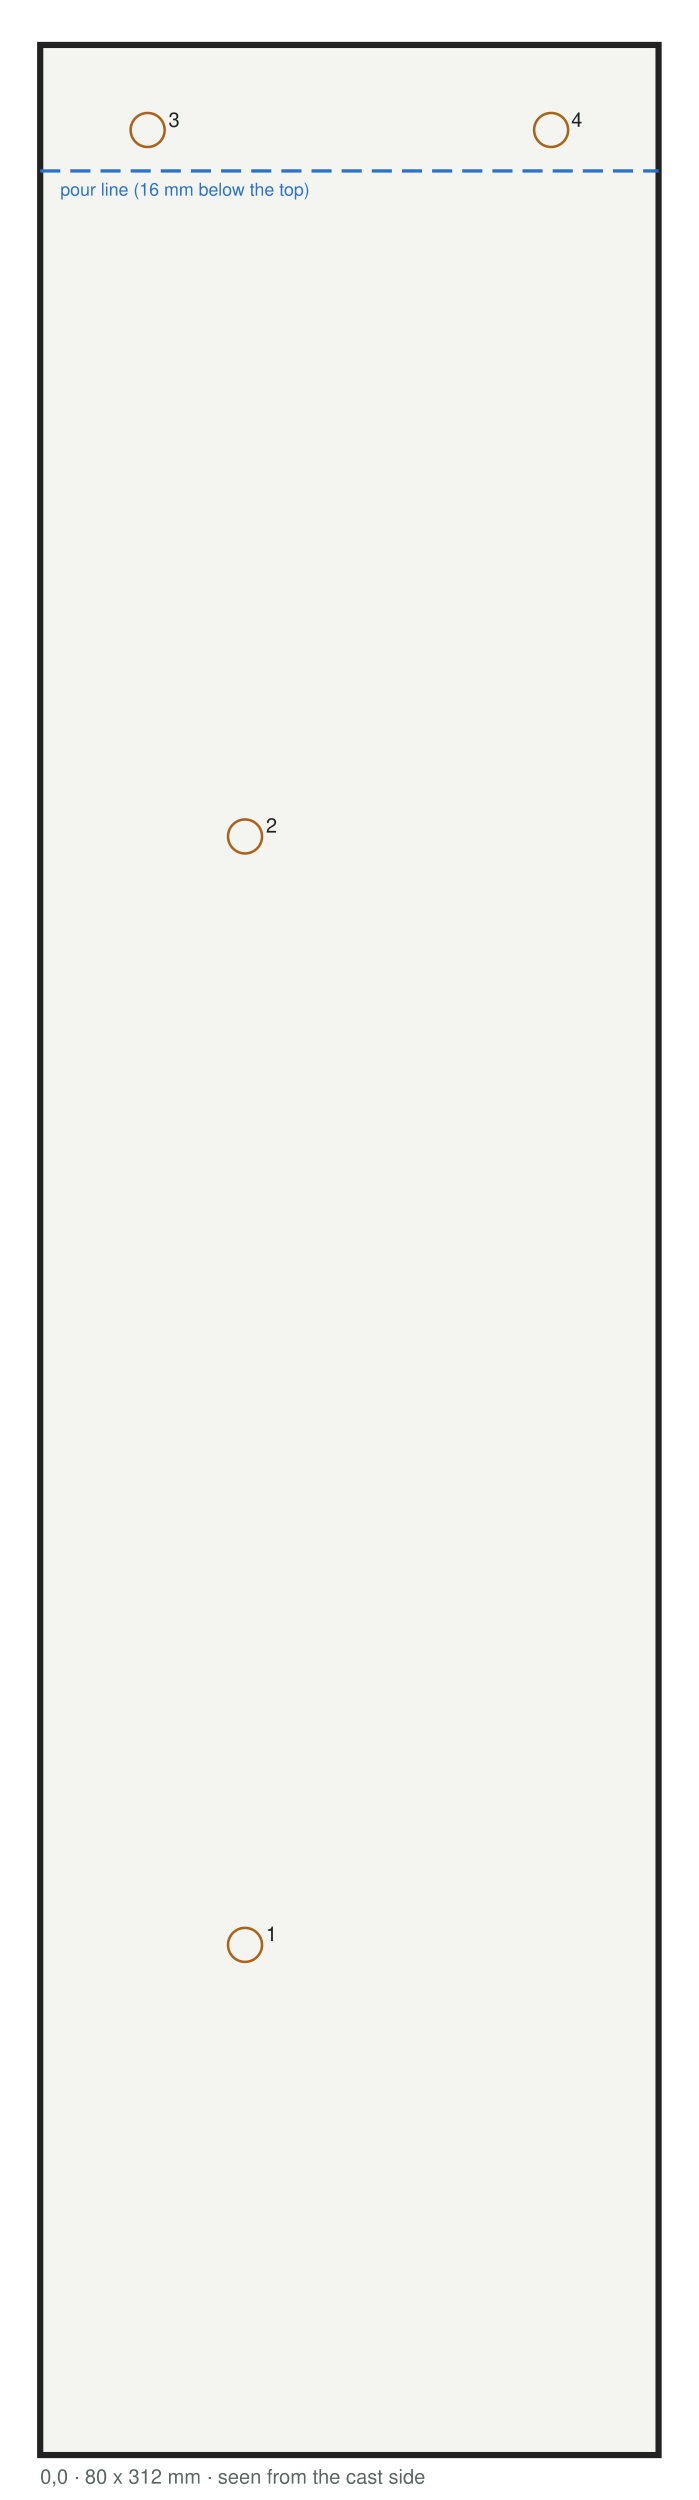
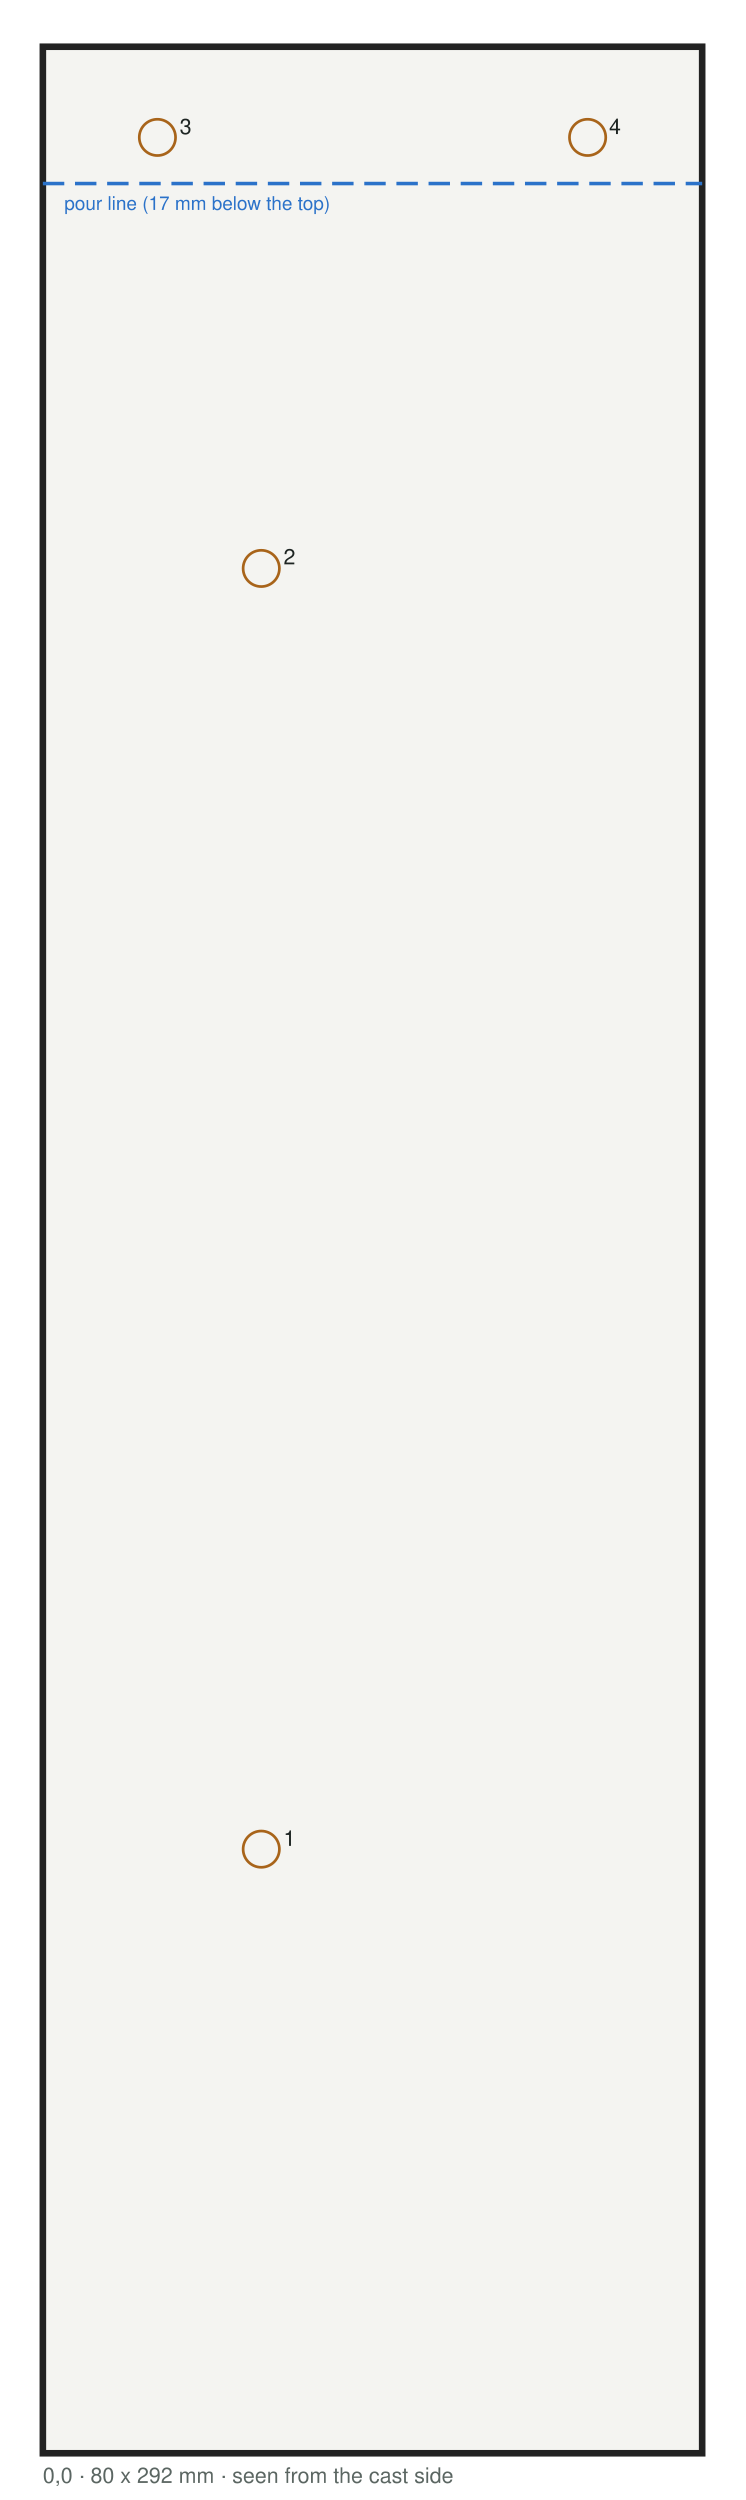
- <svg xmlns="http://www.w3.org/2000/svg" viewBox="-5.2 -5.2 90.4 322.2" width="90mm" height="322mm" font-family="Helvetica, Arial, sans-serif">
-   <polygon points="0.0,311.8 80.0,311.8 80.0,0.0 0.0,0.0" fill="#f4f4f1" stroke="#222" stroke-width="0.8" />
-   <circle cx="26.5" cy="245.8" r="2.2" fill="none" stroke="#a8641a" stroke-width="0.33" />
-   <text x="29.2" y="245.3" font-size="2.6" fill="#1d2422">1</text>
-   <circle cx="26.5" cy="102.4" r="2.2" fill="none" stroke="#a8641a" stroke-width="0.33" />
-   <text x="29.2" y="101.9" font-size="2.6" fill="#1d2422">2</text>
+ <svg xmlns="http://www.w3.org/2000/svg" viewBox="-5.2 -5.2 90.4 302.4" width="90mm" height="302mm" font-family="Helvetica, Arial, sans-serif">
+   <polygon points="0.0,292.0 80.0,292.0 80.0,0.0 0.0,0.0" fill="#f4f4f1" stroke="#222" stroke-width="0.8" />
+   <circle cx="26.5" cy="218.7" r="2.2" fill="none" stroke="#a8641a" stroke-width="0.33" />
+   <text x="29.2" y="218.3" font-size="2.6" fill="#1d2422">1</text>
+   <circle cx="26.5" cy="63.3" r="2.2" fill="none" stroke="#a8641a" stroke-width="0.33" />
+   <text x="29.2" y="62.8" font-size="2.6" fill="#1d2422">2</text>
  <circle cx="13.9" cy="11.0" r="2.2" fill="none" stroke="#a8641a" stroke-width="0.33" />
  <text x="16.6" y="10.6" font-size="2.6" fill="#1d2422">3</text>
  <circle cx="66.1" cy="11.0" r="2.2" fill="none" stroke="#a8641a" stroke-width="0.33" />
  <text x="68.7" y="10.6" font-size="2.6" fill="#1d2422">4</text>
-   <line x1="0.0" y1="16.3" x2="80.0" y2="16.3" stroke="#2b72c9" stroke-width="0.43" stroke-dasharray="2.6,1.3" />
-   <text x="2.6" y="19.5" font-size="2.3" fill="#2b72c9">pour line (16 mm below the top)</text>
-   <text x="0" y="315.5" font-size="2.6" fill="#5b6662">0,0 · 80 x 312 mm · seen from the cast side</text>
+   <line x1="0.0" y1="16.6" x2="80.0" y2="16.6" stroke="#2b72c9" stroke-width="0.43" stroke-dasharray="2.6,1.3" />
+   <text x="2.6" y="19.8" font-size="2.3" fill="#2b72c9">pour line (17 mm below the top)</text>
+   <text x="0" y="295.6" font-size="2.6" fill="#5b6662">0,0 · 80 x 292 mm · seen from the cast side</text>
</svg>
